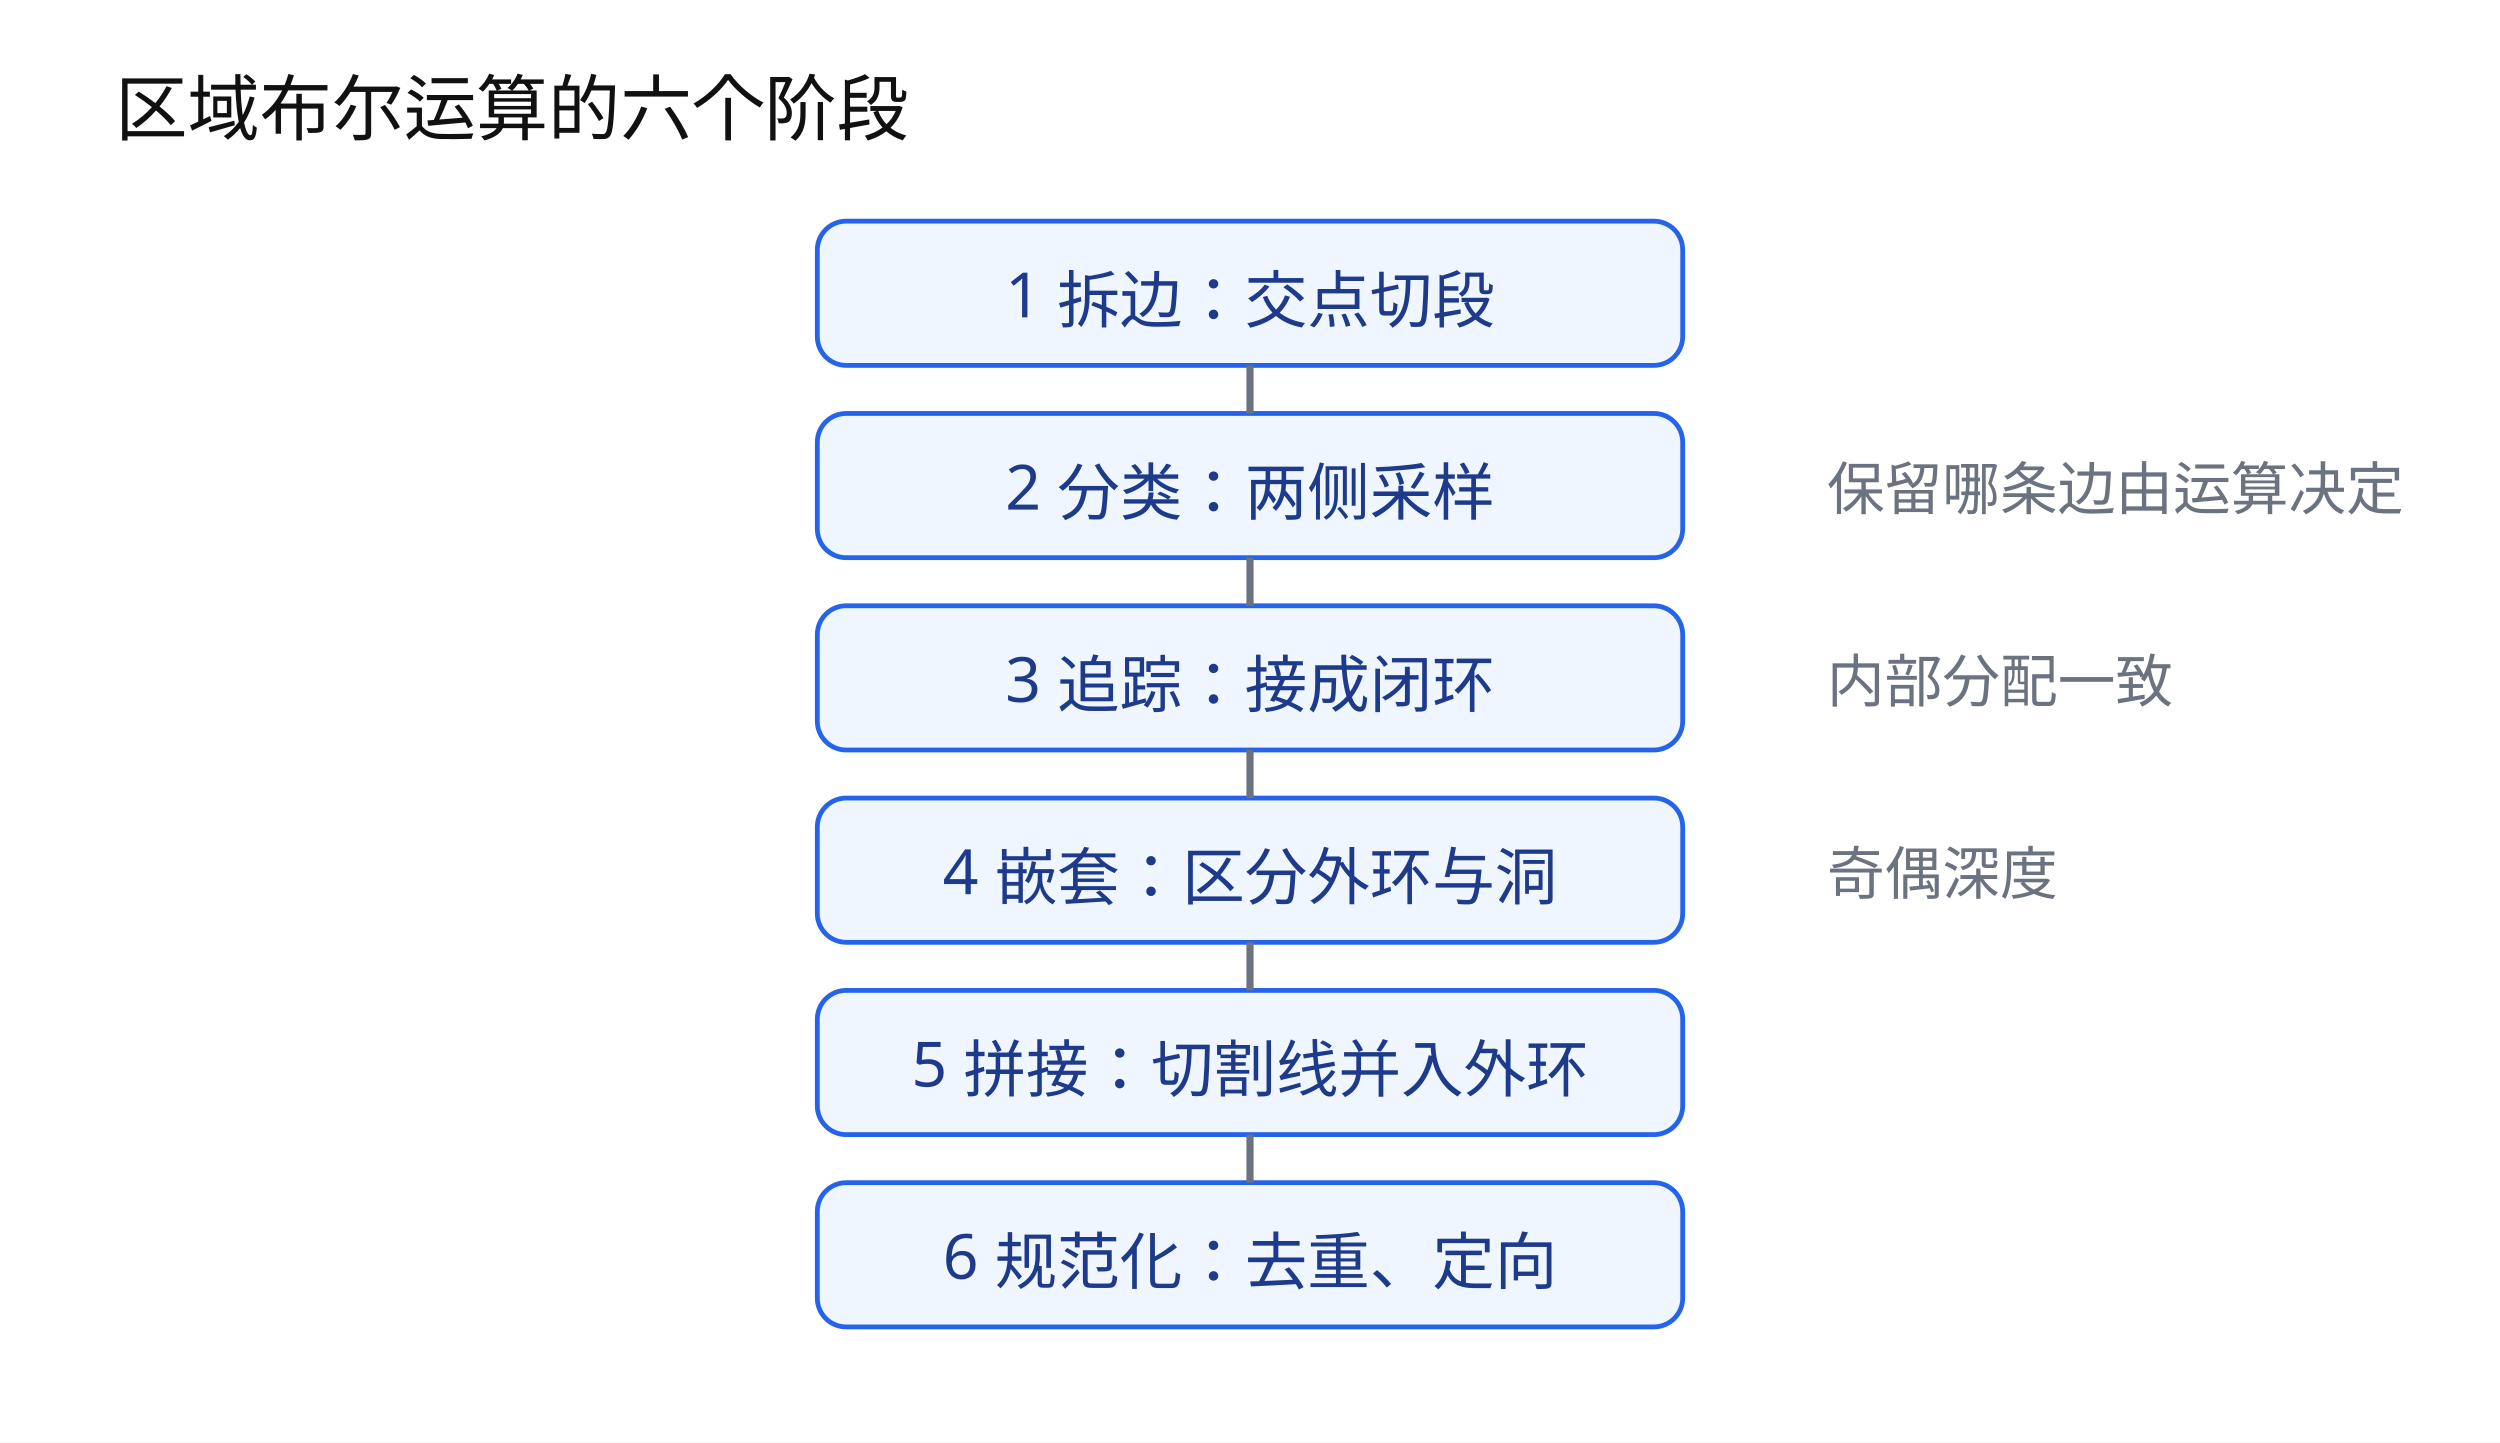
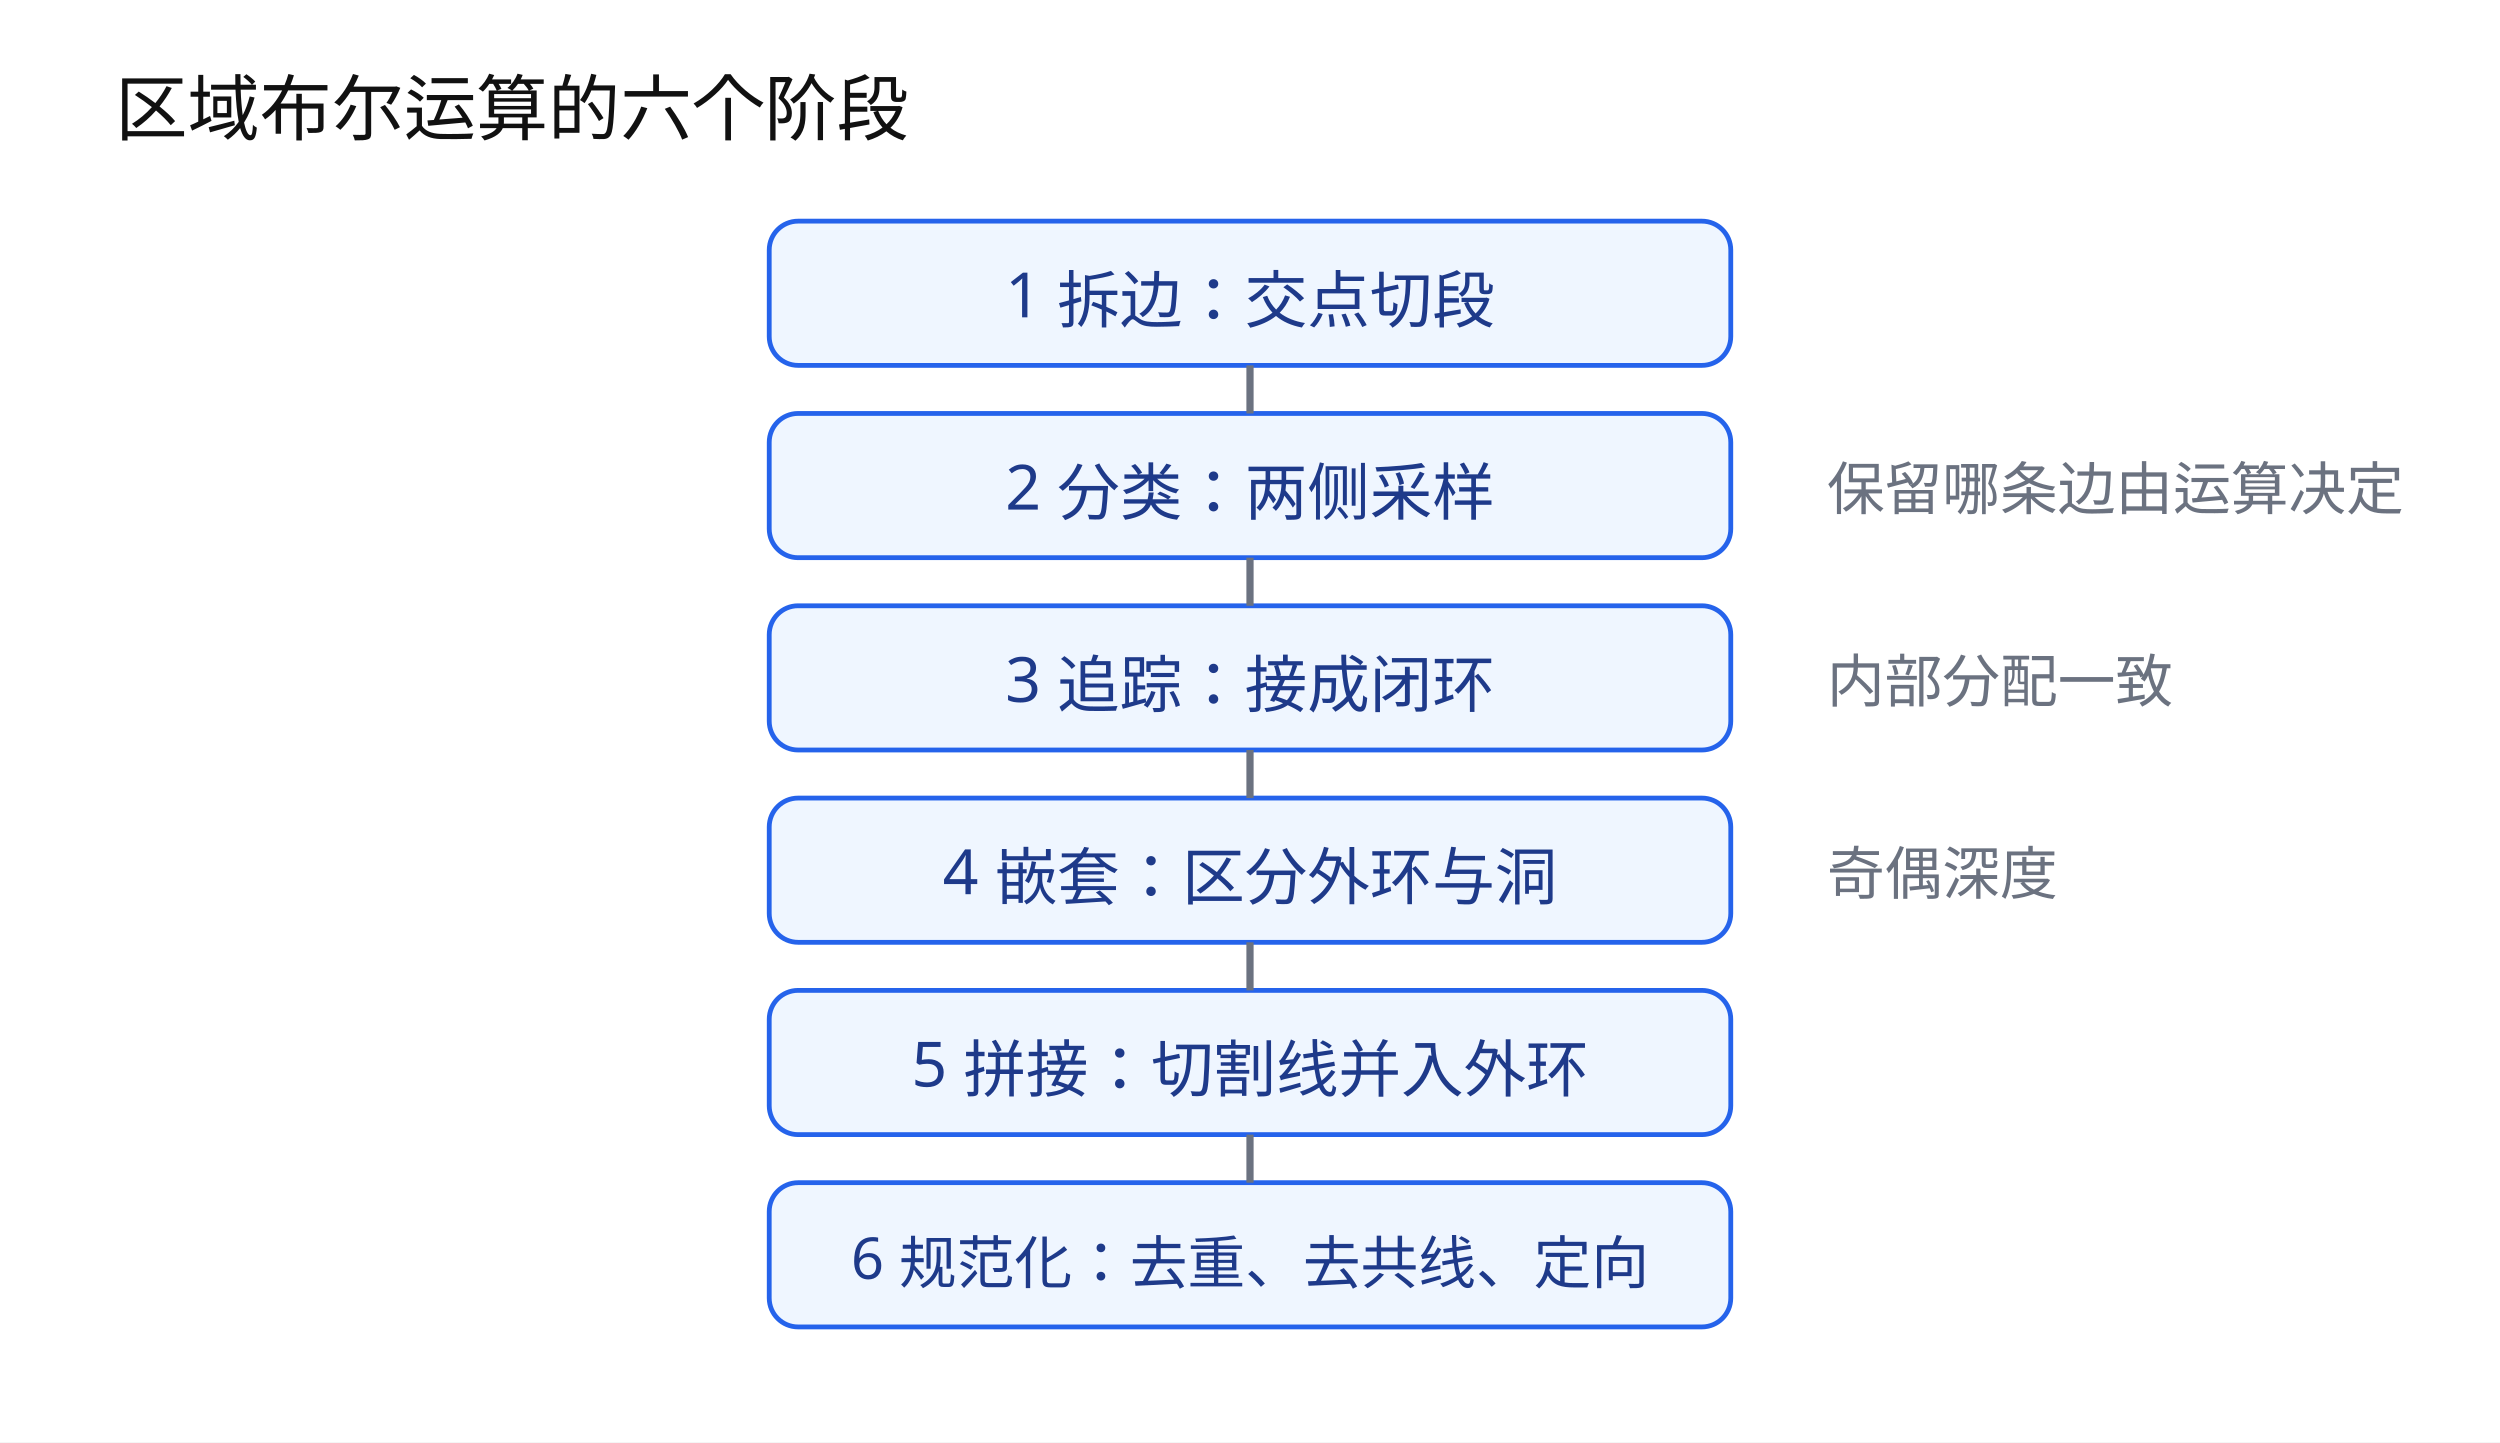
<svg xmlns="http://www.w3.org/2000/svg" viewBox="0 0 520 300" role="img" aria-label="布尔流水线">
  <rect width="520" height="300" fill="#ffffff" />
  <text x="24" y="28" font-family="sans-serif" font-size="15" fill="#111">区域布尔运算的六个阶段</text>
  <g font-family="sans-serif" font-size="13">
-     <rect x="170" y="46" width="180" height="30" rx="6" fill="#eff6ff" stroke="#2563eb" />
+     <rect x="160" y="46" width="200" height="30" rx="6" fill="#eff6ff" stroke="#2563eb" />
    <text x="260" y="66" text-anchor="middle" fill="#1e3a8a">1 拆边：交点切段</text>
-     <rect x="170" y="86" width="180" height="30" rx="6" fill="#eff6ff" stroke="#2563eb" />
+     <rect x="160" y="86" width="200" height="30" rx="6" fill="#eff6ff" stroke="#2563eb" />
    <text x="260" y="106" text-anchor="middle" fill="#1e3a8a">2 分类：两侧采样</text>
-     <rect x="170" y="126" width="180" height="30" rx="6" fill="#eff6ff" stroke="#2563eb" />
+     <rect x="160" y="126" width="200" height="30" rx="6" fill="#eff6ff" stroke="#2563eb" />
    <text x="260" y="146" text-anchor="middle" fill="#1e3a8a">3 追踪：接成闭环</text>
-     <rect x="170" y="166" width="180" height="30" rx="6" fill="#eff6ff" stroke="#2563eb" />
+     <rect x="160" y="166" width="200" height="30" rx="6" fill="#eff6ff" stroke="#2563eb" />
    <text x="260" y="186" text-anchor="middle" fill="#1e3a8a">4 嵌套：区分外环与洞</text>
-     <rect x="170" y="206" width="180" height="30" rx="6" fill="#eff6ff" stroke="#2563eb" />
+     <rect x="160" y="206" width="200" height="30" rx="6" fill="#eff6ff" stroke="#2563eb" />
    <text x="260" y="226" text-anchor="middle" fill="#1e3a8a">5 拼接：切割线并入外环</text>
-     <rect x="170" y="246" width="180" height="30" rx="6" fill="#eff6ff" stroke="#2563eb" />
-     <text x="260" y="266" text-anchor="middle" fill="#1e3a8a">6 规范化：去重、定向</text>
+     <rect x="160" y="246" width="200" height="30" rx="6" fill="#eff6ff" stroke="#2563eb" />
+     <text x="260" y="266" text-anchor="middle" fill="#1e3a8a" font-size="12">6 规范化：去重、去共线、定向</text>
  </g>
  <g stroke="#6b7280" stroke-width="1.5">
    <line x1="260" y1="76" x2="260" y2="86" />
    <line x1="260" y1="116" x2="260" y2="126" />
    <line x1="260" y1="156" x2="260" y2="166" />
    <line x1="260" y1="196" x2="260" y2="206" />
    <line x1="260" y1="236" x2="260" y2="246" />
  </g>
  <text x="380" y="106" font-family="sans-serif" font-size="12" fill="#6b7280">保留哪条边由运算决定</text>
  <text x="380" y="146" font-family="sans-serif" font-size="12" fill="#6b7280">内部分配一致</text>
  <text x="380" y="186" font-family="sans-serif" font-size="12" fill="#6b7280">奇偶深度</text>
</svg>
